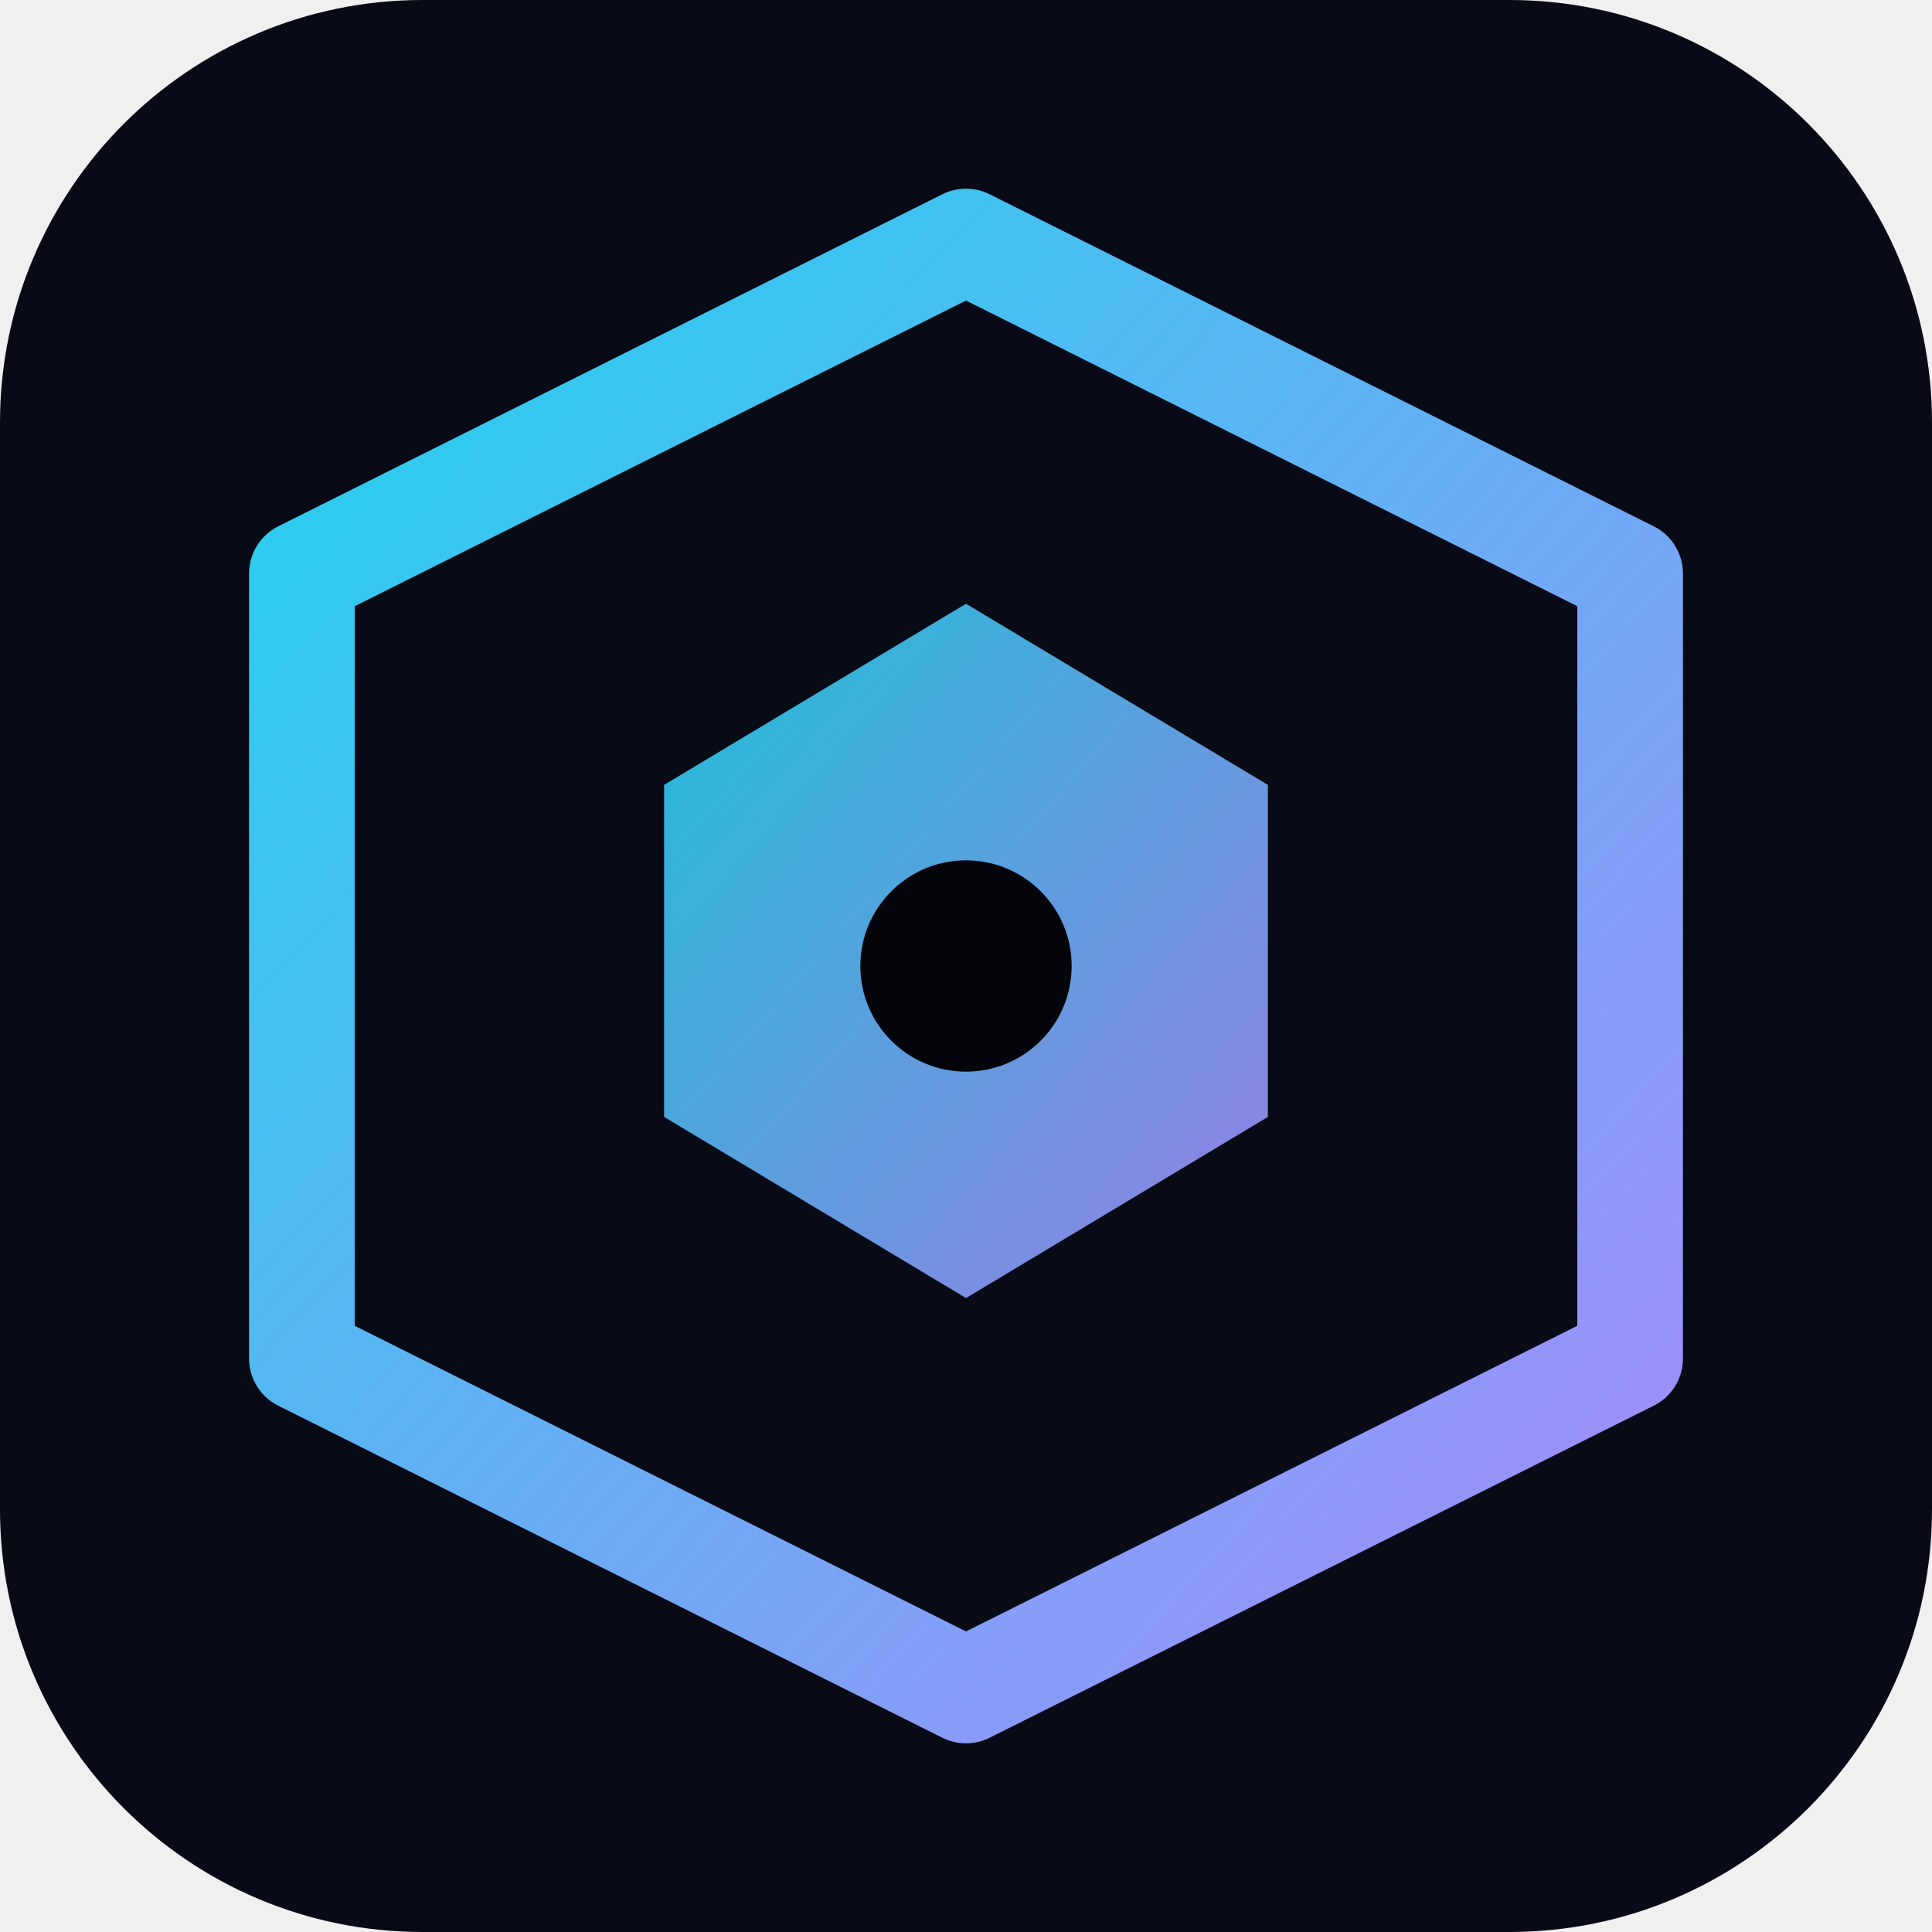
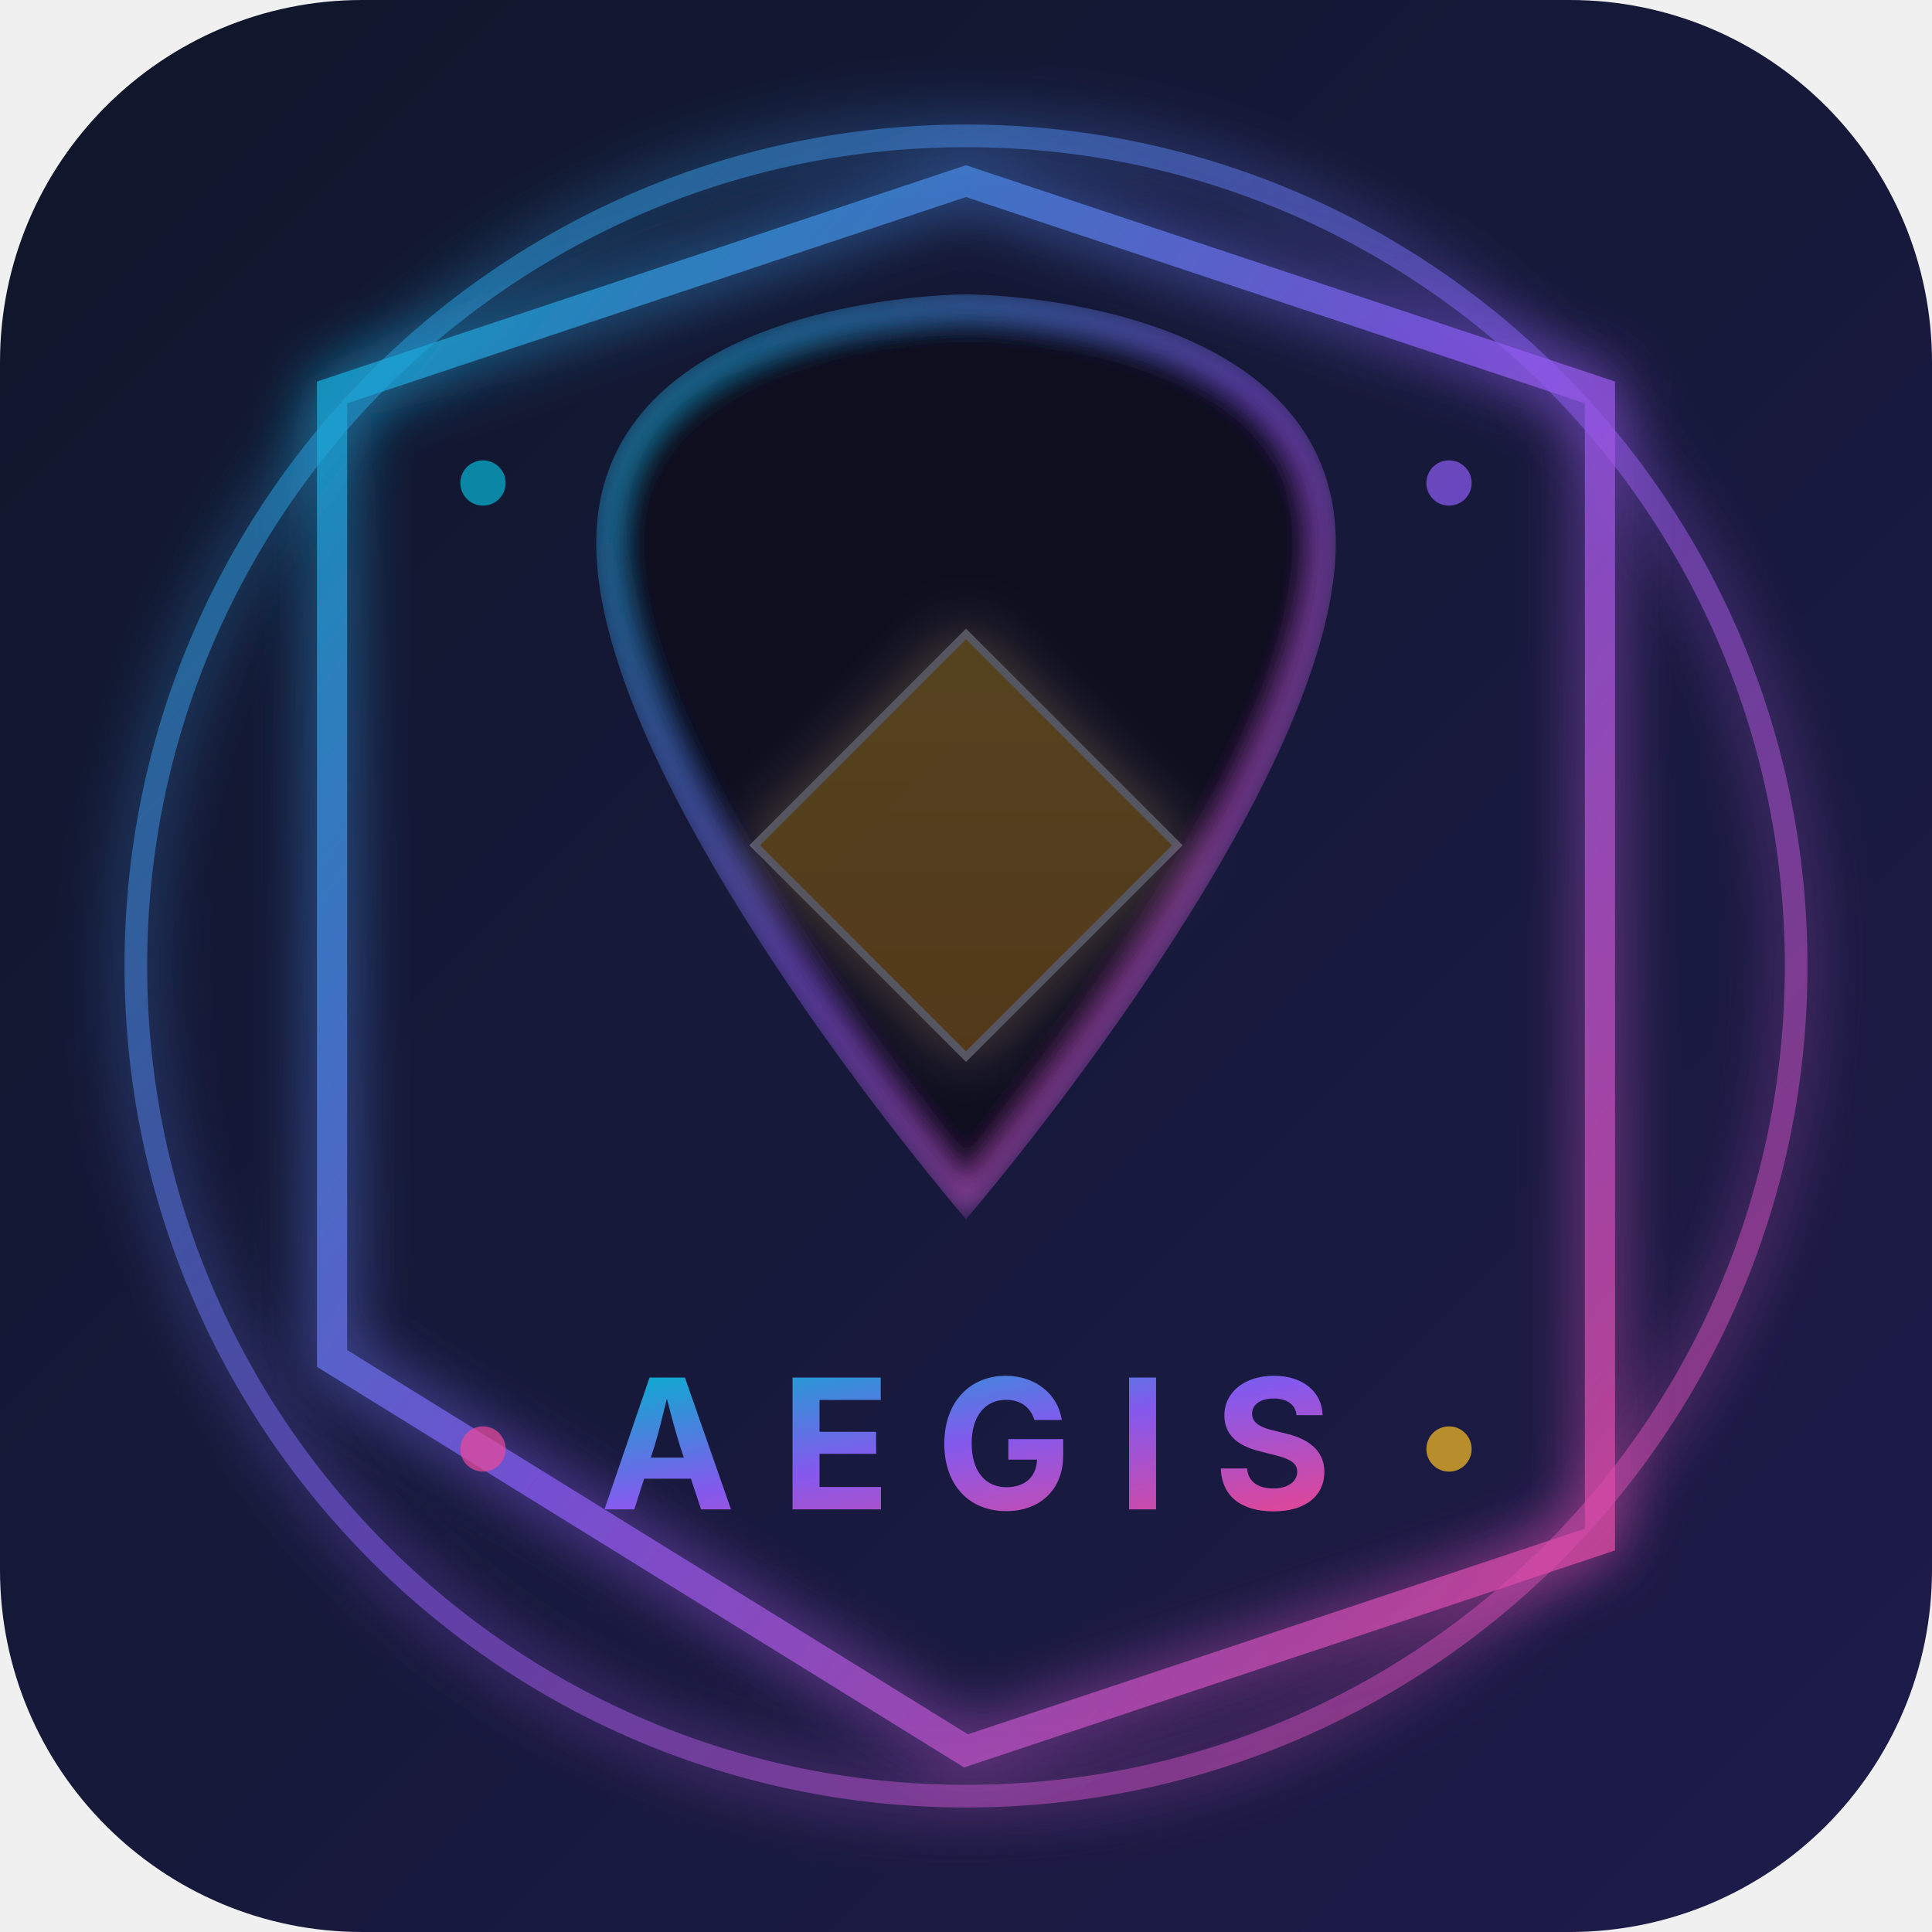
<svg xmlns="http://www.w3.org/2000/svg" viewBox="0 0 256 256">
  <defs>
-     <linearGradient id="g" x1="0" y1="0" x2="1" y2="1">
-       <stop offset="0" stop-color="#22d3ee" />
-       <stop offset="1" stop-color="#a78bfa" />
+     <linearGradient id="bgGrad" x1="0" y1="0" x2="1" y2="1">
+       <stop offset="0" stop-color="#0f172a" />
+       <stop offset="1" stop-color="#1e1b4b" />
    </linearGradient>
+     <linearGradient id="accentGrad" x1="0" y1="0" x2="1" y2="1">
+       <stop offset="0" stop-color="#06b6d4" />
+       <stop offset="0.5" stop-color="#8b5cf6" />
+       <stop offset="1" stop-color="#ec4899" />
+     </linearGradient>
+     <linearGradient id="goldGrad" x1="0" y1="0" x2="0" y2="1">
+       <stop offset="0" stop-color="#fbbf24" />
+       <stop offset="1" stop-color="#f59e0b" />
+     </linearGradient>
+     <filter id="glow" x="-50%" y="-50%" width="200%" height="200%">
+       <feGaussianBlur stdDeviation="4" result="blur" />
+       <feMerge>
+         <feMergeNode in="blur" />
+         <feMergeNode in="SourceGraphic" />
+       </feMerge>
+     </filter>
+     <filter id="innerGlow" x="-50%" y="-50%" width="200%" height="200%">
+       <feGaussianBlur stdDeviation="2" result="blur" />
+       <feComposite in="blur" in2="SourceGraphic" operator="in" />
+     </filter>
  </defs>
-   <rect width="256" height="256" rx="56" fill="#080a16" />
-   <path d="M128 32 L216 76 V180 L128 224 L40 180 V76 Z" fill="none" stroke="url(#g)" stroke-width="14" stroke-linejoin="round" />
-   <path d="M128 80 L168 104 V148 L128 172 L88 148 V104 Z" fill="url(#g)" opacity="0.9" />
-   <circle cx="128" cy="128" r="14" fill="#04050b" />
+   <rect width="256" height="256" rx="48" fill="url(#bgGrad)" />
+   <circle cx="128" cy="128" r="110" fill="none" stroke="url(#accentGrad)" stroke-width="3" opacity="0.6" filter="url(#glow)" />
+   <path d="M128 24 L212 52 v152 L128 232 L44 180 V52 Z" fill="none" stroke="url(#accentGrad)" stroke-width="4" filter="url(#glow)" opacity="0.8" />
+   <path d="M128 40 C128 40 80 40 80 72 C80 104 128 160 128 160 C128 160 176 104 176 72 C176 40 128 40 128 40 Z" fill="#0c0c1e" stroke="url(#accentGrad)" stroke-width="2" filter="url(#innerGlow)" opacity="0.9" />
+   <g stroke="url(#accentGrad)" stroke-width="1.5" opacity="0.5">
+     <path d="M78 88 L178 88" />
+     <path d="M78 120 L178 120" />
+     <path d="M108 72 V136" />
+     <path d="M148 72 V136" />
+   </g>
+   <path d="M128 84 L156 112 L128 140 L100 112 Z" fill="url(#goldGrad)" filter="url(#glow)" stroke="#fff" stroke-width="1" opacity="0.3" />
+   <text x="128" y="200" text-anchor="middle" font-family="system-ui, -apple-system, sans-serif" font-weight="700" font-size="24" fill="url(#accentGrad)" letter-spacing="6" opacity="0.95">
+     AEGIS
+   </text>
+   <circle cx="64" cy="64" r="3" fill="#06b6d4" opacity="0.7" />
+   <circle cx="192" cy="64" r="3" fill="#8b5cf6" opacity="0.7" />
+   <circle cx="64" cy="192" r="3" fill="#ec4899" opacity="0.7" />
+   <circle cx="192" cy="192" r="3" fill="#fbbf24" opacity="0.7" />
</svg>
